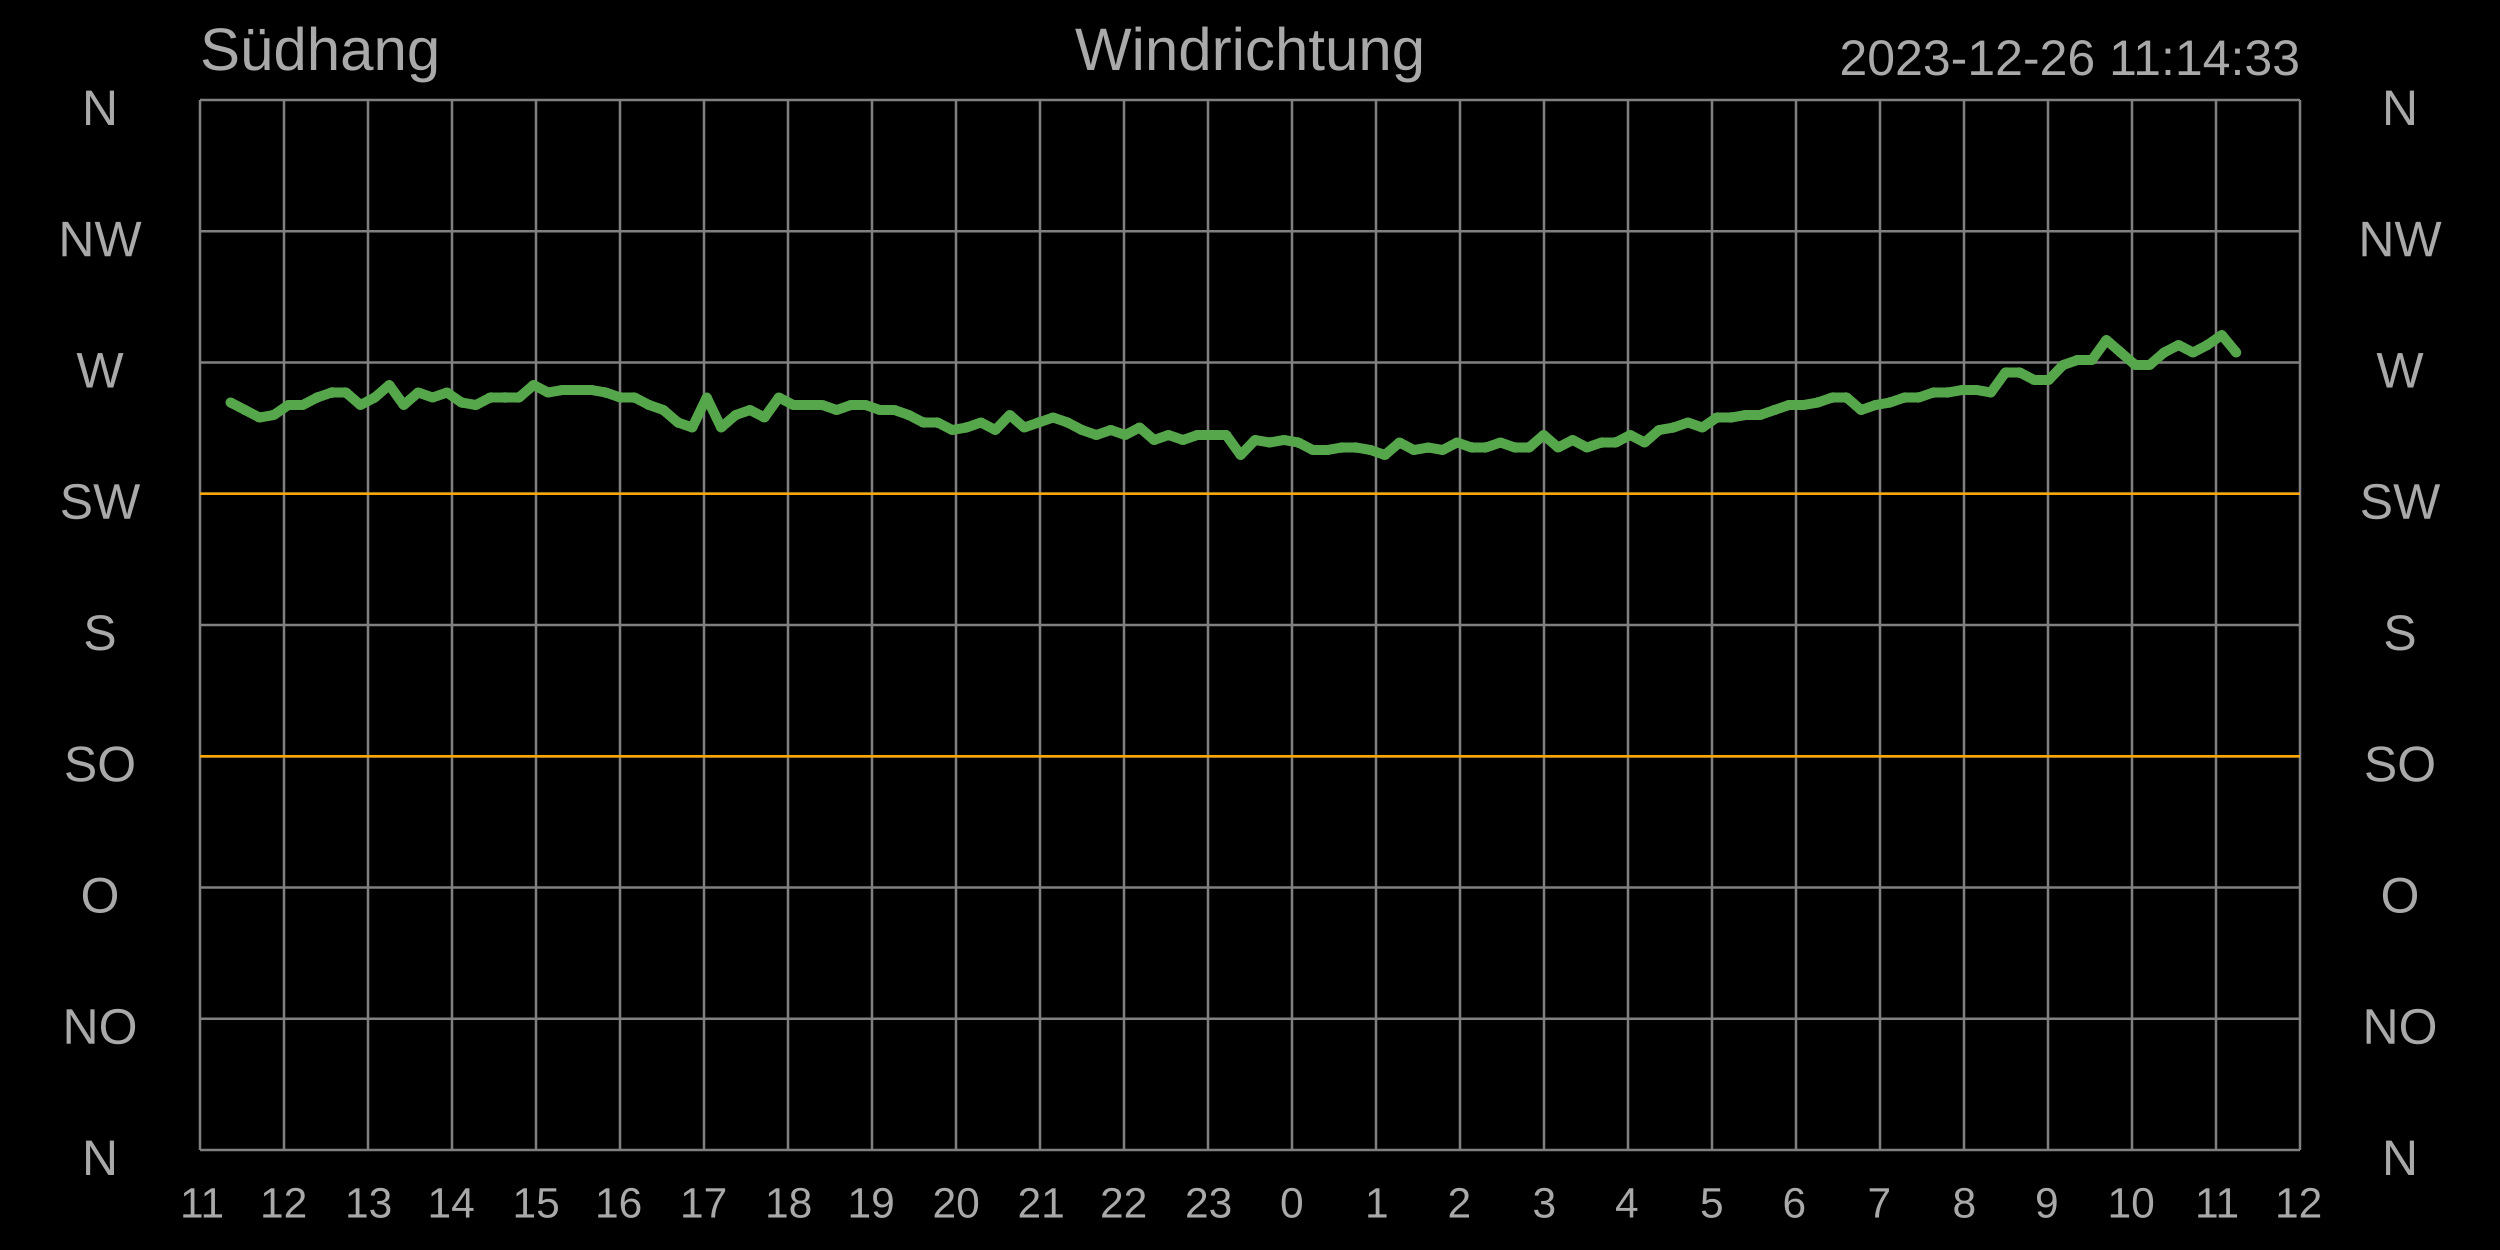
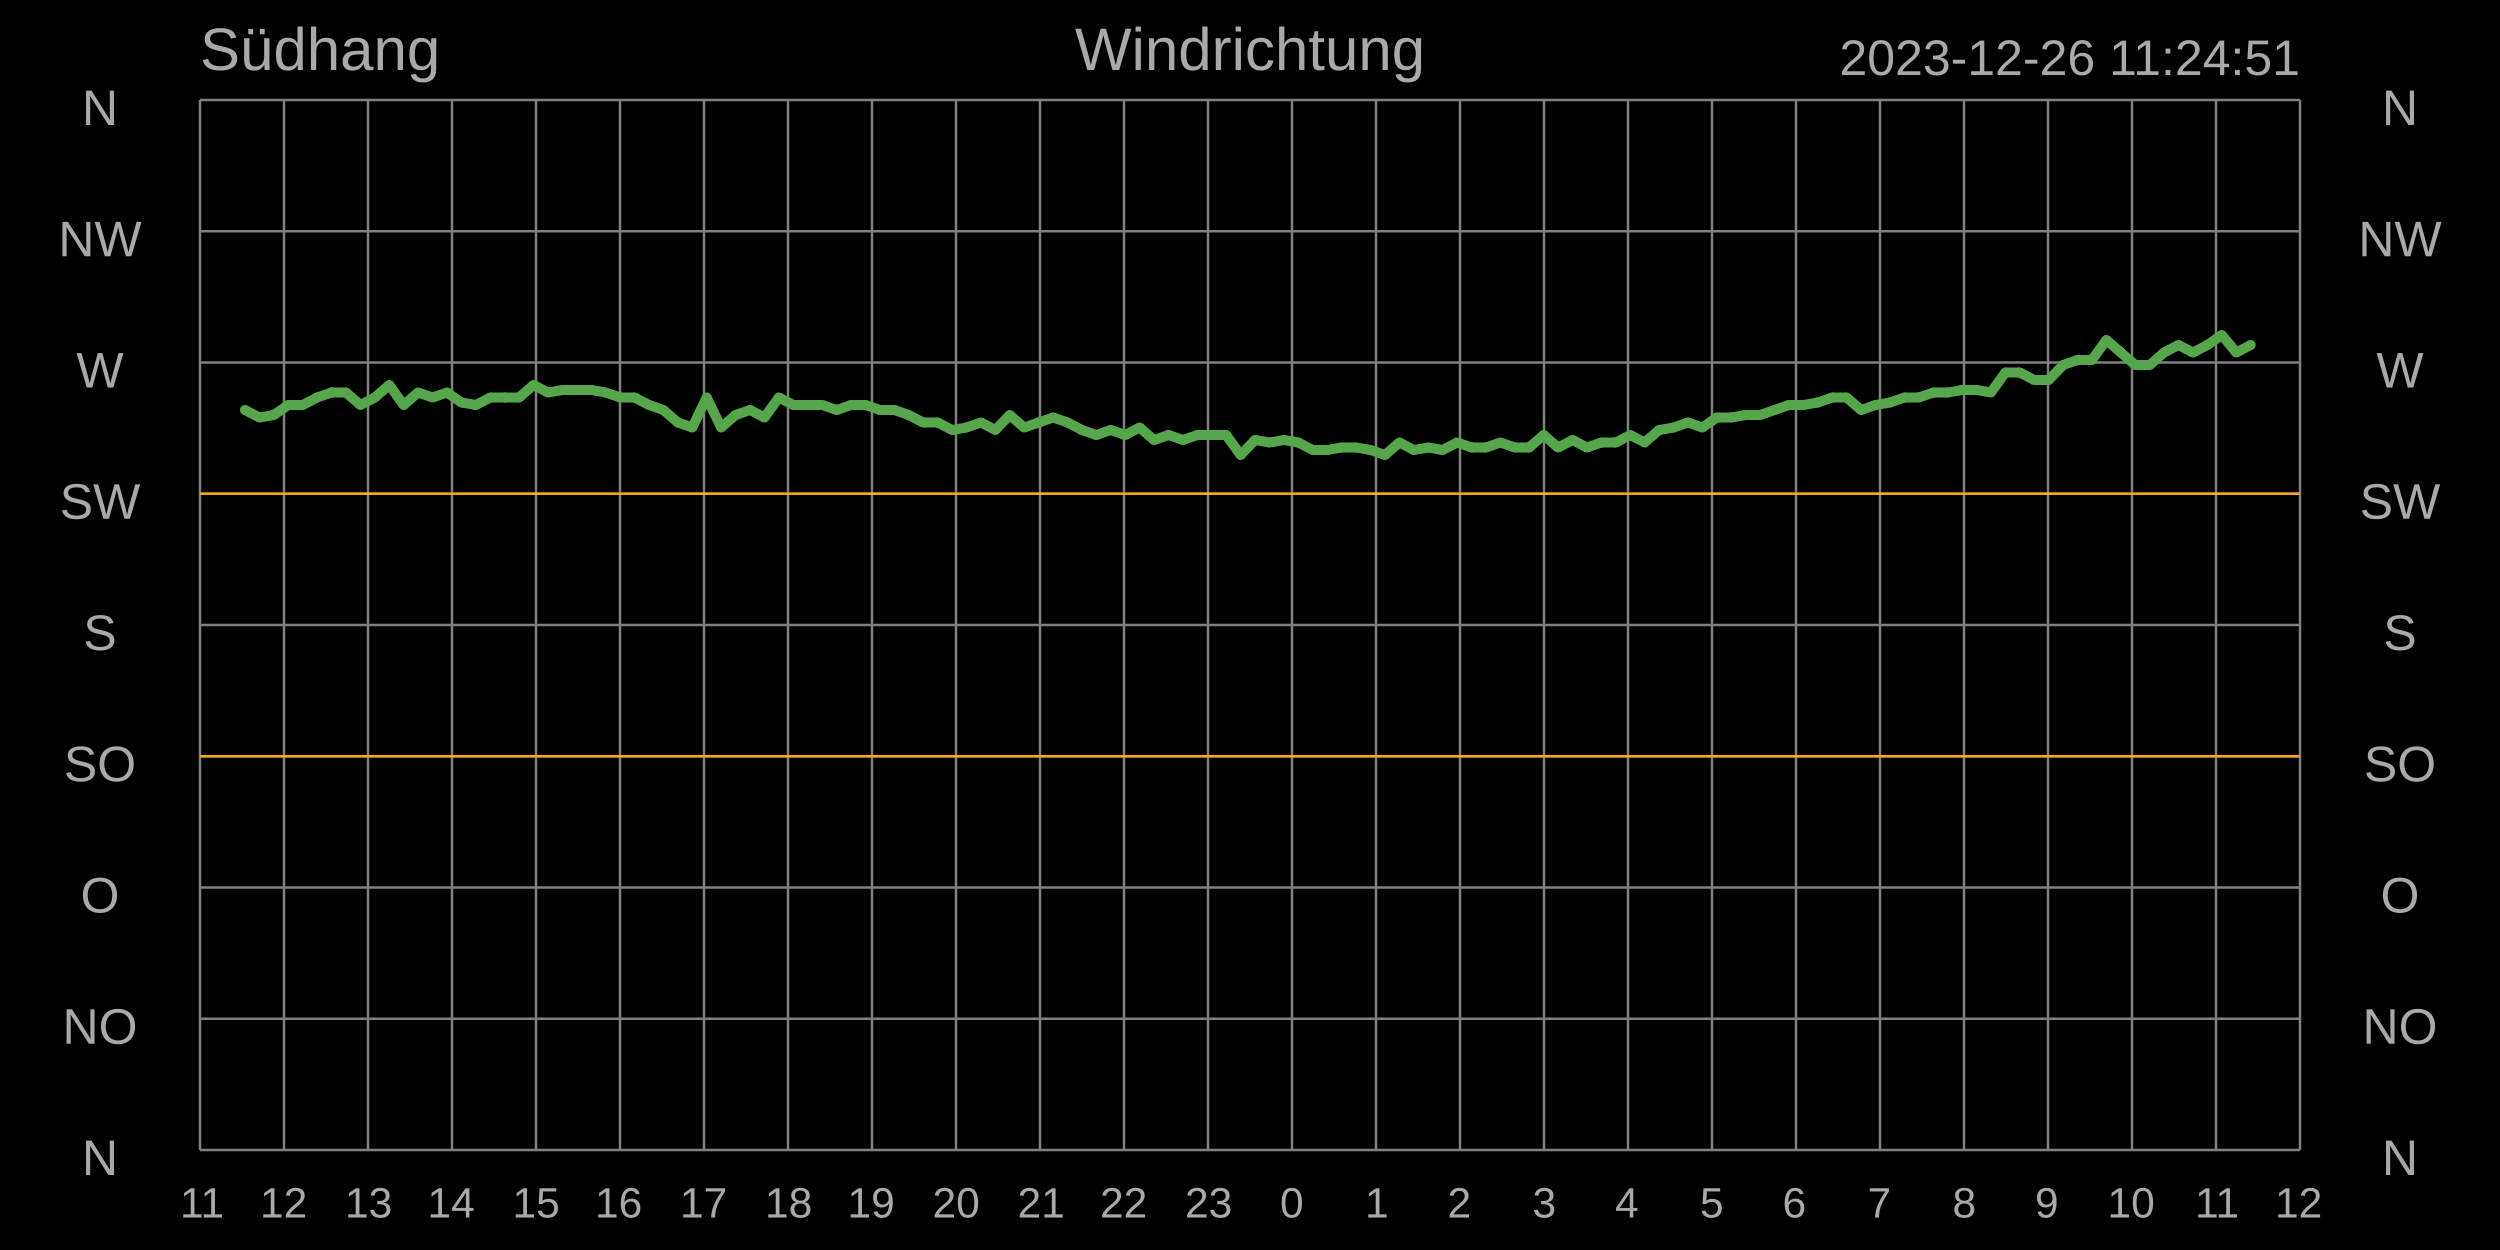
<svg xmlns="http://www.w3.org/2000/svg" baseProfile="full" height="500" version="1.1" width="1000">
  <defs />
  <rect fill="#000000" height="500" width="1000" x="0" y="0" />
  <line stroke="#808080" x1="80" x2="920" y1="40.0" y2="40.0" />
  <line stroke="#808080" x1="80" x2="920" y1="92.5" y2="92.5" />
  <line stroke="#808080" x1="80" x2="920" y1="145.0" y2="145.0" />
  <line stroke="#808080" x1="80" x2="920" y1="197.5" y2="197.5" />
  <line stroke="#808080" x1="80" x2="920" y1="250.0" y2="250.0" />
  <line stroke="#808080" x1="80" x2="920" y1="302.5" y2="302.5" />
  <line stroke="#808080" x1="80" x2="920" y1="355.0" y2="355.0" />
  <line stroke="#808080" x1="80" x2="920" y1="407.5" y2="407.5" />
  <line stroke="#808080" x1="80" x2="920" y1="460.0" y2="460.0" />
  <line stroke="#808080" x1="80.0" x2="80.0" y1="40" y2="460" />
  <line stroke="#808080" x1="113.6" x2="113.6" y1="40" y2="460" />
  <line stroke="#808080" x1="147.2" x2="147.2" y1="40" y2="460" />
  <line stroke="#808080" x1="180.8" x2="180.8" y1="40" y2="460" />
  <line stroke="#808080" x1="214.4" x2="214.4" y1="40" y2="460" />
  <line stroke="#808080" x1="248" x2="248" y1="40" y2="460" />
  <line stroke="#808080" x1="281.6" x2="281.6" y1="40" y2="460" />
  <line stroke="#808080" x1="315.2" x2="315.2" y1="40" y2="460" />
  <line stroke="#808080" x1="348.8" x2="348.8" y1="40" y2="460" />
  <line stroke="#808080" x1="382.4" x2="382.4" y1="40" y2="460" />
  <line stroke="#808080" x1="416" x2="416" y1="40" y2="460" />
  <line stroke="#808080" x1="449.6" x2="449.6" y1="40" y2="460" />
  <line stroke="#808080" x1="483.2" x2="483.2" y1="40" y2="460" />
  <line stroke="#808080" x1="516.8" x2="516.8" y1="40" y2="460" />
  <line stroke="#808080" x1="550.4" x2="550.4" y1="40" y2="460" />
  <line stroke="#808080" x1="584" x2="584" y1="40" y2="460" />
  <line stroke="#808080" x1="617.6" x2="617.6" y1="40" y2="460" />
  <line stroke="#808080" x1="651.2" x2="651.2" y1="40" y2="460" />
  <line stroke="#808080" x1="684.8" x2="684.8" y1="40" y2="460" />
  <line stroke="#808080" x1="718.4" x2="718.4" y1="40" y2="460" />
  <line stroke="#808080" x1="752" x2="752" y1="40" y2="460" />
  <line stroke="#808080" x1="785.6" x2="785.6" y1="40" y2="460" />
  <line stroke="#808080" x1="819.2" x2="819.2" y1="40" y2="460" />
  <line stroke="#808080" x1="852.8" x2="852.8" y1="40" y2="460" />
  <line stroke="#808080" x1="886.4" x2="886.4" y1="40" y2="460" />
  <line stroke="#808080" x1="920" x2="920" y1="40" y2="460" />
  <text fill="#A9A9A9" font-size="20px" style="font-family:Arial" text-anchor="middle" x="40.0" y="50.0"> N</text>
  <text fill="#A9A9A9" font-size="20px" style="font-family:Arial" text-anchor="middle" x="40.0" y="102.5">NW</text>
  <text fill="#A9A9A9" font-size="20px" style="font-family:Arial" text-anchor="middle" x="40.0" y="155.0"> W</text>
  <text fill="#A9A9A9" font-size="20px" style="font-family:Arial" text-anchor="middle" x="40.0" y="207.5">SW</text>
  <text fill="#A9A9A9" font-size="20px" style="font-family:Arial" text-anchor="middle" x="40.0" y="260.0"> S</text>
  <text fill="#A9A9A9" font-size="20px" style="font-family:Arial" text-anchor="middle" x="40.0" y="312.5">SO</text>
  <text fill="#A9A9A9" font-size="20px" style="font-family:Arial" text-anchor="middle" x="40.0" y="365.0"> O</text>
  <text fill="#A9A9A9" font-size="20px" style="font-family:Arial" text-anchor="middle" x="40.0" y="417.5">NO</text>
  <text fill="#A9A9A9" font-size="20px" style="font-family:Arial" text-anchor="middle" x="40.0" y="470.0"> N</text>
  <text fill="#A9A9A9" font-size="20px" style="font-family:Arial" text-anchor="middle" x="960.0" y="50.0"> N</text>
  <text fill="#A9A9A9" font-size="20px" style="font-family:Arial" text-anchor="middle" x="960.0" y="102.5">NW</text>
  <text fill="#A9A9A9" font-size="20px" style="font-family:Arial" text-anchor="middle" x="960.0" y="155.0"> W</text>
  <text fill="#A9A9A9" font-size="20px" style="font-family:Arial" text-anchor="middle" x="960.0" y="207.5">SW</text>
  <text fill="#A9A9A9" font-size="20px" style="font-family:Arial" text-anchor="middle" x="960.0" y="260.0"> S</text>
  <text fill="#A9A9A9" font-size="20px" style="font-family:Arial" text-anchor="middle" x="960.0" y="312.5">SO</text>
  <text fill="#A9A9A9" font-size="20px" style="font-family:Arial" text-anchor="middle" x="960.0" y="365.0"> O</text>
  <text fill="#A9A9A9" font-size="20px" style="font-family:Arial" text-anchor="middle" x="960.0" y="417.5">NO</text>
  <text fill="#A9A9A9" font-size="20px" style="font-family:Arial" text-anchor="middle" x="960.0" y="470.0"> N</text>
  <text fill="#A9A9A9" font-size="17px" style="font-family:Arial" text-anchor="start" x="72" y="487">11</text>
  <text fill="#A9A9A9" font-size="17px" style="font-family:Arial" text-anchor="start" x="104" y="487">12</text>
  <text fill="#A9A9A9" font-size="17px" style="font-family:Arial" text-anchor="start" x="138" y="487">13</text>
  <text fill="#A9A9A9" font-size="17px" style="font-family:Arial" text-anchor="start" x="171" y="487">14</text>
  <text fill="#A9A9A9" font-size="17px" style="font-family:Arial" text-anchor="start" x="205" y="487">15</text>
  <text fill="#A9A9A9" font-size="17px" style="font-family:Arial" text-anchor="start" x="238" y="487">16</text>
  <text fill="#A9A9A9" font-size="17px" style="font-family:Arial" text-anchor="start" x="272" y="487">17</text>
  <text fill="#A9A9A9" font-size="17px" style="font-family:Arial" text-anchor="start" x="306" y="487">18</text>
  <text fill="#A9A9A9" font-size="17px" style="font-family:Arial" text-anchor="start" x="339" y="487">19</text>
  <text fill="#A9A9A9" font-size="17px" style="font-family:Arial" text-anchor="start" x="373" y="487">20</text>
  <text fill="#A9A9A9" font-size="17px" style="font-family:Arial" text-anchor="start" x="407" y="487">21</text>
  <text fill="#A9A9A9" font-size="17px" style="font-family:Arial" text-anchor="start" x="440" y="487">22</text>
  <text fill="#A9A9A9" font-size="17px" style="font-family:Arial" text-anchor="start" x="474" y="487">23</text>
  <text fill="#A9A9A9" font-size="17px" style="font-family:Arial" text-anchor="start" x="512" y="487">0</text>
  <text fill="#A9A9A9" font-size="17px" style="font-family:Arial" text-anchor="start" x="546" y="487">1</text>
  <text fill="#A9A9A9" font-size="17px" style="font-family:Arial" text-anchor="start" x="579" y="487">2</text>
  <text fill="#A9A9A9" font-size="17px" style="font-family:Arial" text-anchor="start" x="613" y="487">3</text>
  <text fill="#A9A9A9" font-size="17px" style="font-family:Arial" text-anchor="start" x="646" y="487">4</text>
  <text fill="#A9A9A9" font-size="17px" style="font-family:Arial" text-anchor="start" x="680" y="487">5</text>
  <text fill="#A9A9A9" font-size="17px" style="font-family:Arial" text-anchor="start" x="713" y="487">6</text>
  <text fill="#A9A9A9" font-size="17px" style="font-family:Arial" text-anchor="start" x="747" y="487">7</text>
  <text fill="#A9A9A9" font-size="17px" style="font-family:Arial" text-anchor="start" x="781" y="487">8</text>
  <text fill="#A9A9A9" font-size="17px" style="font-family:Arial" text-anchor="start" x="814" y="487">9</text>
  <text fill="#A9A9A9" font-size="17px" style="font-family:Arial" text-anchor="start" x="843" y="487">10</text>
  <text fill="#A9A9A9" font-size="17px" style="font-family:Arial" text-anchor="start" x="878" y="487">11</text>
  <text fill="#A9A9A9" font-size="17px" style="font-family:Arial" text-anchor="start" x="910" y="487">12</text>
  <line stroke="#FFA500" x1="80" x2="920" y1="302.5" y2="302.5" />
  <line stroke="#FFA500" x1="80" x2="920" y1="197.5" y2="197.5" />
-   <circle cx="92.217" cy="161" fill="#56a64b" r="2" />
  <circle cx="97.985" cy="164" fill="#56a64b" r="2" />
  <circle cx="103.753" cy="167" fill="#56a64b" r="2" />
  <circle cx="109.531" cy="166" fill="#56a64b" r="2" />
  <circle cx="115.299" cy="162" fill="#56a64b" r="2" />
  <circle cx="121.076" cy="162" fill="#56a64b" r="2" />
  <circle cx="126.844" cy="159" fill="#56a64b" r="2" />
  <circle cx="132.621" cy="157" fill="#56a64b" r="2" />
  <circle cx="132.799" cy="157" fill="#56a64b" r="2" />
  <circle cx="138.389" cy="157" fill="#56a64b" r="2" />
  <circle cx="144.157" cy="162" fill="#56a64b" r="2" />
  <circle cx="149.935" cy="159" fill="#56a64b" r="2" />
  <circle cx="155.703" cy="154" fill="#56a64b" r="2" />
  <circle cx="161.48" cy="162" fill="#56a64b" r="2" />
  <circle cx="167.248" cy="157" fill="#56a64b" r="2" />
  <circle cx="173.016" cy="159" fill="#56a64b" r="2" />
  <circle cx="178.793" cy="157" fill="#56a64b" r="2" />
  <circle cx="184.561" cy="161" fill="#56a64b" r="2" />
  <circle cx="190.339" cy="162" fill="#56a64b" r="2" />
  <circle cx="196.107" cy="159" fill="#56a64b" r="2" />
  <circle cx="201.996" cy="159" fill="#56a64b" r="2" />
  <circle cx="207.652" cy="159" fill="#56a64b" r="2" />
  <circle cx="213.42" cy="154" fill="#56a64b" r="2" />
  <circle cx="219.197" cy="157" fill="#56a64b" r="2" />
  <circle cx="224.965" cy="156" fill="#56a64b" r="2" />
  <circle cx="230.743" cy="156" fill="#56a64b" r="2" />
  <circle cx="236.511" cy="156" fill="#56a64b" r="2" />
  <circle cx="242.279" cy="157" fill="#56a64b" r="2" />
  <circle cx="248.056" cy="159" fill="#56a64b" r="2" />
  <circle cx="253.824" cy="159" fill="#56a64b" r="2" />
  <circle cx="259.601" cy="162" fill="#56a64b" r="2" />
  <circle cx="265.369" cy="164" fill="#56a64b" r="2" />
  <circle cx="271.147" cy="169" fill="#56a64b" r="2" />
  <circle cx="276.915" cy="171" fill="#56a64b" r="2" />
  <circle cx="282.683" cy="159" fill="#56a64b" r="2" />
  <circle cx="288.46" cy="171" fill="#56a64b" r="2" />
  <circle cx="294.228" cy="166" fill="#56a64b" r="2" />
  <circle cx="300.005" cy="164" fill="#56a64b" r="2" />
  <circle cx="305.773" cy="167" fill="#56a64b" r="2" />
  <circle cx="311.541" cy="159" fill="#56a64b" r="2" />
  <circle cx="317.319" cy="162" fill="#56a64b" r="2" />
  <circle cx="323.087" cy="162" fill="#56a64b" r="2" />
  <circle cx="328.864" cy="162" fill="#56a64b" r="2" />
  <circle cx="334.632" cy="164" fill="#56a64b" r="2" />
  <circle cx="340.4" cy="162" fill="#56a64b" r="2" />
  <circle cx="346.177" cy="162" fill="#56a64b" r="2" />
  <circle cx="351.945" cy="164" fill="#56a64b" r="2" />
  <circle cx="357.723" cy="164" fill="#56a64b" r="2" />
  <circle cx="363.491" cy="166" fill="#56a64b" r="2" />
  <circle cx="369.259" cy="169" fill="#56a64b" r="2" />
  <circle cx="375.036" cy="169" fill="#56a64b" r="2" />
  <circle cx="380.869" cy="172" fill="#56a64b" r="2" />
  <circle cx="386.581" cy="171" fill="#56a64b" r="2" />
  <circle cx="392.349" cy="169" fill="#56a64b" r="2" />
  <circle cx="398.127" cy="172" fill="#56a64b" r="2" />
  <circle cx="403.895" cy="166" fill="#56a64b" r="2" />
  <circle cx="409.663" cy="171" fill="#56a64b" r="2" />
  <circle cx="415.44" cy="169" fill="#56a64b" r="2" />
  <circle cx="421.208" cy="167" fill="#56a64b" r="2" />
  <circle cx="427.041" cy="169" fill="#56a64b" r="2" />
  <circle cx="432.753" cy="172" fill="#56a64b" r="2" />
  <circle cx="438.521" cy="174" fill="#56a64b" r="2" />
  <circle cx="444.299" cy="172" fill="#56a64b" r="2" />
  <circle cx="450.067" cy="174" fill="#56a64b" r="2" />
  <circle cx="455.844" cy="171" fill="#56a64b" r="2" />
  <circle cx="461.612" cy="176" fill="#56a64b" r="2" />
  <circle cx="467.38" cy="174" fill="#56a64b" r="2" />
  <circle cx="473.157" cy="176" fill="#56a64b" r="2" />
  <circle cx="478.925" cy="174" fill="#56a64b" r="2" />
  <circle cx="484.703" cy="174" fill="#56a64b" r="2" />
  <circle cx="490.471" cy="174" fill="#56a64b" r="2" />
  <circle cx="496.239" cy="182" fill="#56a64b" r="2" />
  <circle cx="502.016" cy="176" fill="#56a64b" r="2" />
  <circle cx="507.784" cy="177" fill="#56a64b" r="2" />
  <circle cx="513.561" cy="176" fill="#56a64b" r="2" />
  <circle cx="519.329" cy="177" fill="#56a64b" r="2" />
  <circle cx="525.097" cy="180" fill="#56a64b" r="2" />
  <circle cx="530.875" cy="180" fill="#56a64b" r="2" />
  <circle cx="536.643" cy="179" fill="#56a64b" r="2" />
  <circle cx="542.42" cy="179" fill="#56a64b" r="2" />
  <circle cx="548.188" cy="180" fill="#56a64b" r="2" />
  <circle cx="553.956" cy="182" fill="#56a64b" r="2" />
  <circle cx="559.799" cy="177" fill="#56a64b" r="2" />
  <circle cx="565.501" cy="180" fill="#56a64b" r="2" />
  <circle cx="571.279" cy="179" fill="#56a64b" r="2" />
  <circle cx="577.047" cy="180" fill="#56a64b" r="2" />
  <circle cx="582.815" cy="177" fill="#56a64b" r="2" />
  <circle cx="588.592" cy="179" fill="#56a64b" r="2" />
  <circle cx="594.36" cy="179" fill="#56a64b" r="2" />
  <circle cx="600.137" cy="177" fill="#56a64b" r="2" />
  <circle cx="605.905" cy="179" fill="#56a64b" r="2" />
  <circle cx="611.683" cy="179" fill="#56a64b" r="2" />
  <circle cx="617.451" cy="174" fill="#56a64b" r="2" />
  <circle cx="623.219" cy="179" fill="#56a64b" r="2" />
  <circle cx="629.052" cy="176" fill="#56a64b" r="2" />
  <circle cx="634.764" cy="179" fill="#56a64b" r="2" />
  <circle cx="640.541" cy="177" fill="#56a64b" r="2" />
  <circle cx="646.309" cy="177" fill="#56a64b" r="2" />
  <circle cx="652.077" cy="174" fill="#56a64b" r="2" />
  <circle cx="657.855" cy="177" fill="#56a64b" r="2" />
  <circle cx="663.623" cy="172" fill="#56a64b" r="2" />
  <circle cx="669.4" cy="171" fill="#56a64b" r="2" />
  <circle cx="675.168" cy="169" fill="#56a64b" r="2" />
  <circle cx="680.936" cy="171" fill="#56a64b" r="2" />
  <circle cx="686.713" cy="167" fill="#56a64b" r="2" />
  <circle cx="692.481" cy="167" fill="#56a64b" r="2" />
  <circle cx="698.249" cy="166" fill="#56a64b" r="2" />
  <circle cx="704.027" cy="166" fill="#56a64b" r="2" />
  <circle cx="709.795" cy="164" fill="#56a64b" r="2" />
  <circle cx="715.572" cy="162" fill="#56a64b" r="2" />
  <circle cx="721.34" cy="162" fill="#56a64b" r="2" />
  <circle cx="727.108" cy="161" fill="#56a64b" r="2" />
  <circle cx="732.885" cy="159" fill="#56a64b" r="2" />
  <circle cx="738.653" cy="159" fill="#56a64b" r="2" />
  <circle cx="744.431" cy="164" fill="#56a64b" r="2" />
  <circle cx="750.199" cy="162" fill="#56a64b" r="2" />
  <circle cx="755.967" cy="161" fill="#56a64b" r="2" />
  <circle cx="761.744" cy="159" fill="#56a64b" r="2" />
  <circle cx="767.512" cy="159" fill="#56a64b" r="2" />
  <circle cx="773.289" cy="157" fill="#56a64b" r="2" />
  <circle cx="779.057" cy="157" fill="#56a64b" r="2" />
  <circle cx="784.825" cy="156" fill="#56a64b" r="2" />
  <circle cx="790.603" cy="156" fill="#56a64b" r="2" />
  <circle cx="796.371" cy="157" fill="#56a64b" r="2" />
  <circle cx="802.148" cy="149" fill="#56a64b" r="2" />
  <circle cx="807.916" cy="149" fill="#56a64b" r="2" />
  <circle cx="813.684" cy="152" fill="#56a64b" r="2" />
  <circle cx="819.461" cy="152" fill="#56a64b" r="2" />
  <circle cx="825.229" cy="146" fill="#56a64b" r="2" />
  <circle cx="831.007" cy="144" fill="#56a64b" r="2" />
  <circle cx="836.775" cy="144" fill="#56a64b" r="2" />
  <circle cx="842.543" cy="136" fill="#56a64b" r="2" />
  <circle cx="848.32" cy="141" fill="#56a64b" r="2" />
  <circle cx="854.088" cy="146" fill="#56a64b" r="2" />
  <circle cx="859.865" cy="146" fill="#56a64b" r="2" />
  <circle cx="865.633" cy="141" fill="#56a64b" r="2" />
  <circle cx="871.411" cy="138" fill="#56a64b" r="2" />
  <circle cx="877.179" cy="141" fill="#56a64b" r="2" />
  <circle cx="882.947" cy="138" fill="#56a64b" r="2" />
  <circle cx="888.724" cy="134" fill="#56a64b" r="2" />
  <circle cx="894.492" cy="141" fill="#56a64b" r="2" />
-   <line stroke="#56a64b" stroke-width="4" x1="92.217" x2="97.985" y1="161" y2="164" />
+   <circle cx="900.269" cy="138" fill="#56a64b" r="2" />
  <line stroke="#56a64b" stroke-width="4" x1="97.985" x2="103.753" y1="164" y2="167" />
  <line stroke="#56a64b" stroke-width="4" x1="103.753" x2="109.531" y1="167" y2="166" />
  <line stroke="#56a64b" stroke-width="4" x1="109.531" x2="115.299" y1="166" y2="162" />
  <line stroke="#56a64b" stroke-width="4" x1="115.299" x2="121.076" y1="162" y2="162" />
  <line stroke="#56a64b" stroke-width="4" x1="121.076" x2="126.844" y1="162" y2="159" />
  <line stroke="#56a64b" stroke-width="4" x1="126.844" x2="132.621" y1="159" y2="157" />
  <line stroke="#56a64b" stroke-width="4" x1="132.621" x2="132.799" y1="157" y2="157" />
  <line stroke="#56a64b" stroke-width="4" x1="132.799" x2="138.389" y1="157" y2="157" />
  <line stroke="#56a64b" stroke-width="4" x1="138.389" x2="144.157" y1="157" y2="162" />
  <line stroke="#56a64b" stroke-width="4" x1="144.157" x2="149.935" y1="162" y2="159" />
  <line stroke="#56a64b" stroke-width="4" x1="149.935" x2="155.703" y1="159" y2="154" />
  <line stroke="#56a64b" stroke-width="4" x1="155.703" x2="161.48" y1="154" y2="162" />
  <line stroke="#56a64b" stroke-width="4" x1="161.48" x2="167.248" y1="162" y2="157" />
  <line stroke="#56a64b" stroke-width="4" x1="167.248" x2="173.016" y1="157" y2="159" />
  <line stroke="#56a64b" stroke-width="4" x1="173.016" x2="178.793" y1="159" y2="157" />
  <line stroke="#56a64b" stroke-width="4" x1="178.793" x2="184.561" y1="157" y2="161" />
  <line stroke="#56a64b" stroke-width="4" x1="184.561" x2="190.339" y1="161" y2="162" />
  <line stroke="#56a64b" stroke-width="4" x1="190.339" x2="196.107" y1="162" y2="159" />
  <line stroke="#56a64b" stroke-width="4" x1="196.107" x2="201.996" y1="159" y2="159" />
  <line stroke="#56a64b" stroke-width="4" x1="201.996" x2="207.652" y1="159" y2="159" />
  <line stroke="#56a64b" stroke-width="4" x1="207.652" x2="213.42" y1="159" y2="154" />
  <line stroke="#56a64b" stroke-width="4" x1="213.42" x2="219.197" y1="154" y2="157" />
  <line stroke="#56a64b" stroke-width="4" x1="219.197" x2="224.965" y1="157" y2="156" />
  <line stroke="#56a64b" stroke-width="4" x1="224.965" x2="230.743" y1="156" y2="156" />
  <line stroke="#56a64b" stroke-width="4" x1="230.743" x2="236.511" y1="156" y2="156" />
  <line stroke="#56a64b" stroke-width="4" x1="236.511" x2="242.279" y1="156" y2="157" />
  <line stroke="#56a64b" stroke-width="4" x1="242.279" x2="248.056" y1="157" y2="159" />
  <line stroke="#56a64b" stroke-width="4" x1="248.056" x2="253.824" y1="159" y2="159" />
  <line stroke="#56a64b" stroke-width="4" x1="253.824" x2="259.601" y1="159" y2="162" />
  <line stroke="#56a64b" stroke-width="4" x1="259.601" x2="265.369" y1="162" y2="164" />
  <line stroke="#56a64b" stroke-width="4" x1="265.369" x2="271.147" y1="164" y2="169" />
  <line stroke="#56a64b" stroke-width="4" x1="271.147" x2="276.915" y1="169" y2="171" />
  <line stroke="#56a64b" stroke-width="4" x1="276.915" x2="282.683" y1="171" y2="159" />
  <line stroke="#56a64b" stroke-width="4" x1="282.683" x2="288.46" y1="159" y2="171" />
  <line stroke="#56a64b" stroke-width="4" x1="288.46" x2="294.228" y1="171" y2="166" />
  <line stroke="#56a64b" stroke-width="4" x1="294.228" x2="300.005" y1="166" y2="164" />
  <line stroke="#56a64b" stroke-width="4" x1="300.005" x2="305.773" y1="164" y2="167" />
  <line stroke="#56a64b" stroke-width="4" x1="305.773" x2="311.541" y1="167" y2="159" />
  <line stroke="#56a64b" stroke-width="4" x1="311.541" x2="317.319" y1="159" y2="162" />
  <line stroke="#56a64b" stroke-width="4" x1="317.319" x2="323.087" y1="162" y2="162" />
  <line stroke="#56a64b" stroke-width="4" x1="323.087" x2="328.864" y1="162" y2="162" />
  <line stroke="#56a64b" stroke-width="4" x1="328.864" x2="334.632" y1="162" y2="164" />
  <line stroke="#56a64b" stroke-width="4" x1="334.632" x2="340.4" y1="164" y2="162" />
  <line stroke="#56a64b" stroke-width="4" x1="340.4" x2="346.177" y1="162" y2="162" />
  <line stroke="#56a64b" stroke-width="4" x1="346.177" x2="351.945" y1="162" y2="164" />
  <line stroke="#56a64b" stroke-width="4" x1="351.945" x2="357.723" y1="164" y2="164" />
  <line stroke="#56a64b" stroke-width="4" x1="357.723" x2="363.491" y1="164" y2="166" />
  <line stroke="#56a64b" stroke-width="4" x1="363.491" x2="369.259" y1="166" y2="169" />
  <line stroke="#56a64b" stroke-width="4" x1="369.259" x2="375.036" y1="169" y2="169" />
  <line stroke="#56a64b" stroke-width="4" x1="375.036" x2="380.869" y1="169" y2="172" />
  <line stroke="#56a64b" stroke-width="4" x1="380.869" x2="386.581" y1="172" y2="171" />
  <line stroke="#56a64b" stroke-width="4" x1="386.581" x2="392.349" y1="171" y2="169" />
  <line stroke="#56a64b" stroke-width="4" x1="392.349" x2="398.127" y1="169" y2="172" />
  <line stroke="#56a64b" stroke-width="4" x1="398.127" x2="403.895" y1="172" y2="166" />
  <line stroke="#56a64b" stroke-width="4" x1="403.895" x2="409.663" y1="166" y2="171" />
  <line stroke="#56a64b" stroke-width="4" x1="409.663" x2="415.44" y1="171" y2="169" />
  <line stroke="#56a64b" stroke-width="4" x1="415.44" x2="421.208" y1="169" y2="167" />
  <line stroke="#56a64b" stroke-width="4" x1="421.208" x2="427.041" y1="167" y2="169" />
  <line stroke="#56a64b" stroke-width="4" x1="427.041" x2="432.753" y1="169" y2="172" />
  <line stroke="#56a64b" stroke-width="4" x1="432.753" x2="438.521" y1="172" y2="174" />
  <line stroke="#56a64b" stroke-width="4" x1="438.521" x2="444.299" y1="174" y2="172" />
  <line stroke="#56a64b" stroke-width="4" x1="444.299" x2="450.067" y1="172" y2="174" />
  <line stroke="#56a64b" stroke-width="4" x1="450.067" x2="455.844" y1="174" y2="171" />
  <line stroke="#56a64b" stroke-width="4" x1="455.844" x2="461.612" y1="171" y2="176" />
  <line stroke="#56a64b" stroke-width="4" x1="461.612" x2="467.38" y1="176" y2="174" />
  <line stroke="#56a64b" stroke-width="4" x1="467.38" x2="473.157" y1="174" y2="176" />
  <line stroke="#56a64b" stroke-width="4" x1="473.157" x2="478.925" y1="176" y2="174" />
  <line stroke="#56a64b" stroke-width="4" x1="478.925" x2="484.703" y1="174" y2="174" />
  <line stroke="#56a64b" stroke-width="4" x1="484.703" x2="490.471" y1="174" y2="174" />
  <line stroke="#56a64b" stroke-width="4" x1="490.471" x2="496.239" y1="174" y2="182" />
  <line stroke="#56a64b" stroke-width="4" x1="496.239" x2="502.016" y1="182" y2="176" />
  <line stroke="#56a64b" stroke-width="4" x1="502.016" x2="507.784" y1="176" y2="177" />
  <line stroke="#56a64b" stroke-width="4" x1="507.784" x2="513.561" y1="177" y2="176" />
  <line stroke="#56a64b" stroke-width="4" x1="513.561" x2="519.329" y1="176" y2="177" />
  <line stroke="#56a64b" stroke-width="4" x1="519.329" x2="525.097" y1="177" y2="180" />
  <line stroke="#56a64b" stroke-width="4" x1="525.097" x2="530.875" y1="180" y2="180" />
  <line stroke="#56a64b" stroke-width="4" x1="530.875" x2="536.643" y1="180" y2="179" />
  <line stroke="#56a64b" stroke-width="4" x1="536.643" x2="542.42" y1="179" y2="179" />
  <line stroke="#56a64b" stroke-width="4" x1="542.42" x2="548.188" y1="179" y2="180" />
  <line stroke="#56a64b" stroke-width="4" x1="548.188" x2="553.956" y1="180" y2="182" />
  <line stroke="#56a64b" stroke-width="4" x1="553.956" x2="559.799" y1="182" y2="177" />
  <line stroke="#56a64b" stroke-width="4" x1="559.799" x2="565.501" y1="177" y2="180" />
  <line stroke="#56a64b" stroke-width="4" x1="565.501" x2="571.279" y1="180" y2="179" />
  <line stroke="#56a64b" stroke-width="4" x1="571.279" x2="577.047" y1="179" y2="180" />
  <line stroke="#56a64b" stroke-width="4" x1="577.047" x2="582.815" y1="180" y2="177" />
  <line stroke="#56a64b" stroke-width="4" x1="582.815" x2="588.592" y1="177" y2="179" />
  <line stroke="#56a64b" stroke-width="4" x1="588.592" x2="594.36" y1="179" y2="179" />
  <line stroke="#56a64b" stroke-width="4" x1="594.36" x2="600.137" y1="179" y2="177" />
  <line stroke="#56a64b" stroke-width="4" x1="600.137" x2="605.905" y1="177" y2="179" />
  <line stroke="#56a64b" stroke-width="4" x1="605.905" x2="611.683" y1="179" y2="179" />
  <line stroke="#56a64b" stroke-width="4" x1="611.683" x2="617.451" y1="179" y2="174" />
  <line stroke="#56a64b" stroke-width="4" x1="617.451" x2="623.219" y1="174" y2="179" />
  <line stroke="#56a64b" stroke-width="4" x1="623.219" x2="629.052" y1="179" y2="176" />
  <line stroke="#56a64b" stroke-width="4" x1="629.052" x2="634.764" y1="176" y2="179" />
  <line stroke="#56a64b" stroke-width="4" x1="634.764" x2="640.541" y1="179" y2="177" />
  <line stroke="#56a64b" stroke-width="4" x1="640.541" x2="646.309" y1="177" y2="177" />
  <line stroke="#56a64b" stroke-width="4" x1="646.309" x2="652.077" y1="177" y2="174" />
  <line stroke="#56a64b" stroke-width="4" x1="652.077" x2="657.855" y1="174" y2="177" />
  <line stroke="#56a64b" stroke-width="4" x1="657.855" x2="663.623" y1="177" y2="172" />
  <line stroke="#56a64b" stroke-width="4" x1="663.623" x2="669.4" y1="172" y2="171" />
  <line stroke="#56a64b" stroke-width="4" x1="669.4" x2="675.168" y1="171" y2="169" />
  <line stroke="#56a64b" stroke-width="4" x1="675.168" x2="680.936" y1="169" y2="171" />
  <line stroke="#56a64b" stroke-width="4" x1="680.936" x2="686.713" y1="171" y2="167" />
  <line stroke="#56a64b" stroke-width="4" x1="686.713" x2="692.481" y1="167" y2="167" />
  <line stroke="#56a64b" stroke-width="4" x1="692.481" x2="698.249" y1="167" y2="166" />
  <line stroke="#56a64b" stroke-width="4" x1="698.249" x2="704.027" y1="166" y2="166" />
  <line stroke="#56a64b" stroke-width="4" x1="704.027" x2="709.795" y1="166" y2="164" />
  <line stroke="#56a64b" stroke-width="4" x1="709.795" x2="715.572" y1="164" y2="162" />
  <line stroke="#56a64b" stroke-width="4" x1="715.572" x2="721.34" y1="162" y2="162" />
  <line stroke="#56a64b" stroke-width="4" x1="721.34" x2="727.108" y1="162" y2="161" />
  <line stroke="#56a64b" stroke-width="4" x1="727.108" x2="732.885" y1="161" y2="159" />
  <line stroke="#56a64b" stroke-width="4" x1="732.885" x2="738.653" y1="159" y2="159" />
  <line stroke="#56a64b" stroke-width="4" x1="738.653" x2="744.431" y1="159" y2="164" />
  <line stroke="#56a64b" stroke-width="4" x1="744.431" x2="750.199" y1="164" y2="162" />
  <line stroke="#56a64b" stroke-width="4" x1="750.199" x2="755.967" y1="162" y2="161" />
  <line stroke="#56a64b" stroke-width="4" x1="755.967" x2="761.744" y1="161" y2="159" />
  <line stroke="#56a64b" stroke-width="4" x1="761.744" x2="767.512" y1="159" y2="159" />
  <line stroke="#56a64b" stroke-width="4" x1="767.512" x2="773.289" y1="159" y2="157" />
  <line stroke="#56a64b" stroke-width="4" x1="773.289" x2="779.057" y1="157" y2="157" />
  <line stroke="#56a64b" stroke-width="4" x1="779.057" x2="784.825" y1="157" y2="156" />
  <line stroke="#56a64b" stroke-width="4" x1="784.825" x2="790.603" y1="156" y2="156" />
  <line stroke="#56a64b" stroke-width="4" x1="790.603" x2="796.371" y1="156" y2="157" />
  <line stroke="#56a64b" stroke-width="4" x1="796.371" x2="802.148" y1="157" y2="149" />
  <line stroke="#56a64b" stroke-width="4" x1="802.148" x2="807.916" y1="149" y2="149" />
  <line stroke="#56a64b" stroke-width="4" x1="807.916" x2="813.684" y1="149" y2="152" />
  <line stroke="#56a64b" stroke-width="4" x1="813.684" x2="819.461" y1="152" y2="152" />
  <line stroke="#56a64b" stroke-width="4" x1="819.461" x2="825.229" y1="152" y2="146" />
  <line stroke="#56a64b" stroke-width="4" x1="825.229" x2="831.007" y1="146" y2="144" />
  <line stroke="#56a64b" stroke-width="4" x1="831.007" x2="836.775" y1="144" y2="144" />
  <line stroke="#56a64b" stroke-width="4" x1="836.775" x2="842.543" y1="144" y2="136" />
  <line stroke="#56a64b" stroke-width="4" x1="842.543" x2="848.32" y1="136" y2="141" />
  <line stroke="#56a64b" stroke-width="4" x1="848.32" x2="854.088" y1="141" y2="146" />
  <line stroke="#56a64b" stroke-width="4" x1="854.088" x2="859.865" y1="146" y2="146" />
  <line stroke="#56a64b" stroke-width="4" x1="859.865" x2="865.633" y1="146" y2="141" />
  <line stroke="#56a64b" stroke-width="4" x1="865.633" x2="871.411" y1="141" y2="138" />
  <line stroke="#56a64b" stroke-width="4" x1="871.411" x2="877.179" y1="138" y2="141" />
  <line stroke="#56a64b" stroke-width="4" x1="877.179" x2="882.947" y1="141" y2="138" />
  <line stroke="#56a64b" stroke-width="4" x1="882.947" x2="888.724" y1="138" y2="134" />
  <line stroke="#56a64b" stroke-width="4" x1="888.724" x2="894.492" y1="134" y2="141" />
-   <text fill="#A9A9A9" font-size="20px" style="font-family:Arial" text-anchor="end" x="920" y="30.0">2023-12-26 11:14:33</text>
+   <line stroke="#56a64b" stroke-width="4" x1="894.492" x2="900.269" y1="141" y2="138" />
+   <text fill="#A9A9A9" font-size="20px" style="font-family:Arial" text-anchor="end" x="920" y="30.0">2023-12-26 11:24:51</text>
  <text fill="#A9A9A9" font-size="24px" style="font-family:Arial" text-anchor="middle" x="500.0" y="28.0">Windrichtung</text>
  <text fill="#A9A9A9" font-size="24px" style="font-family:Arial" text-anchor="start" x="80" y="28.0">Südhang</text>
</svg>
